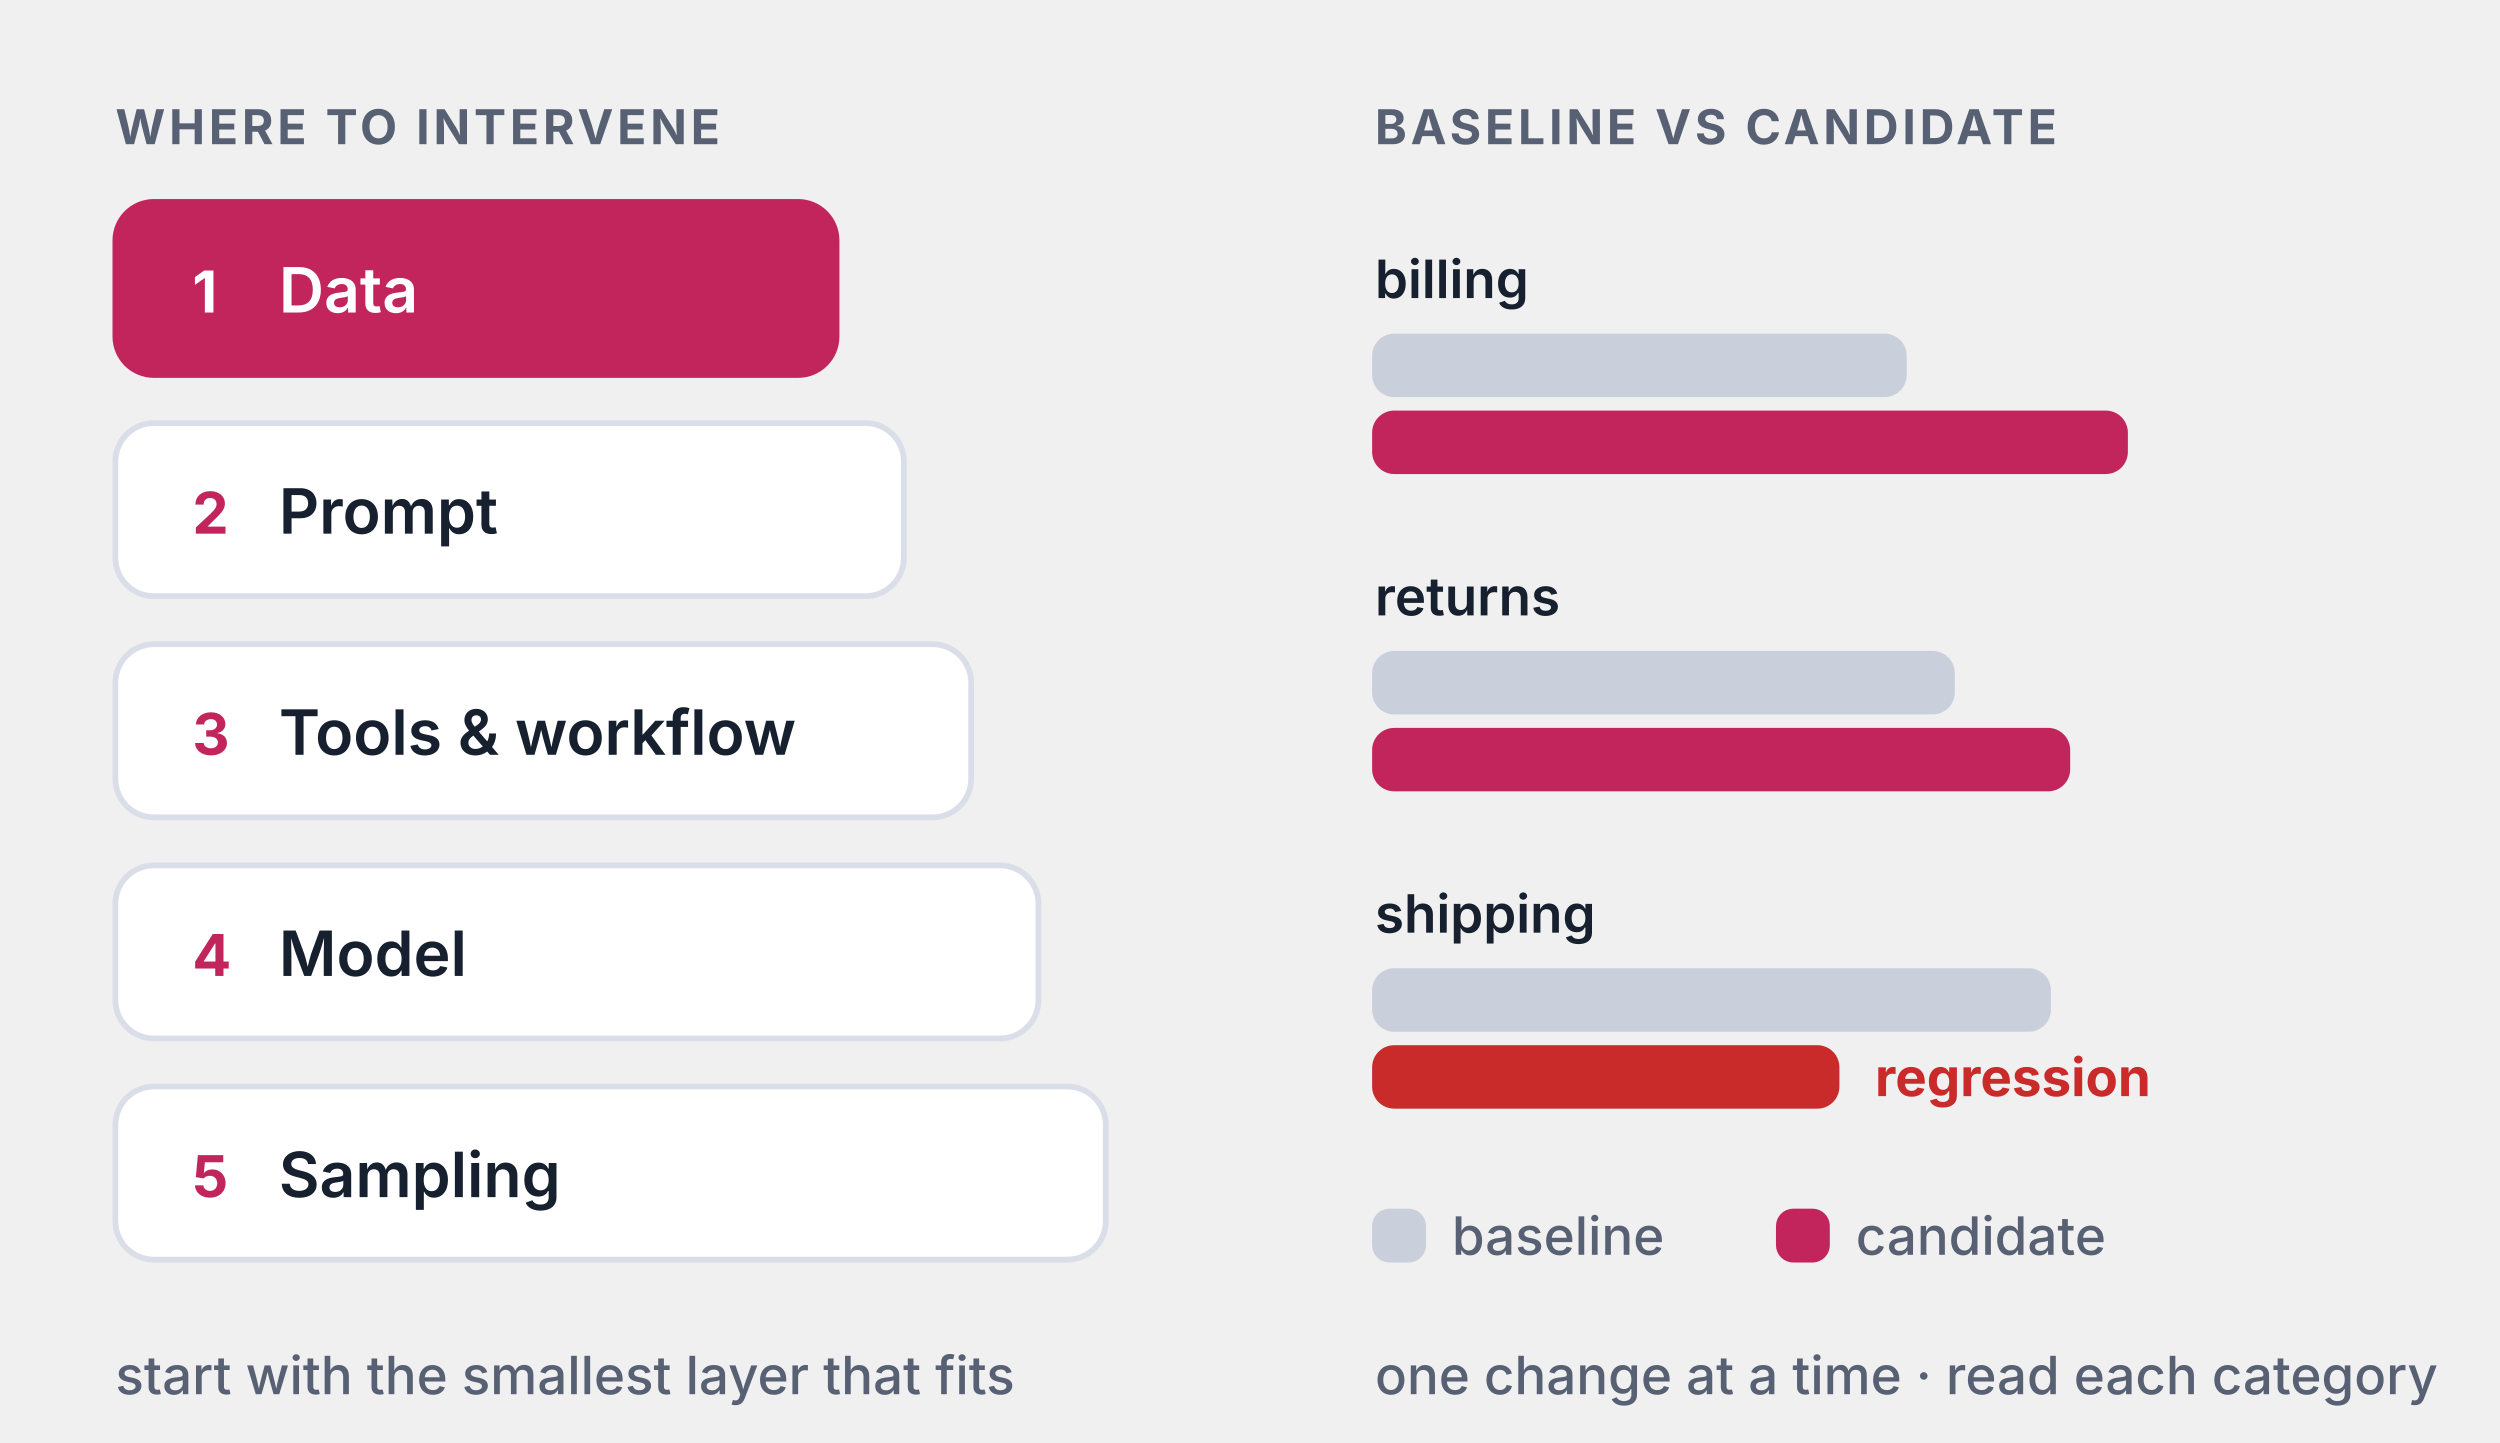
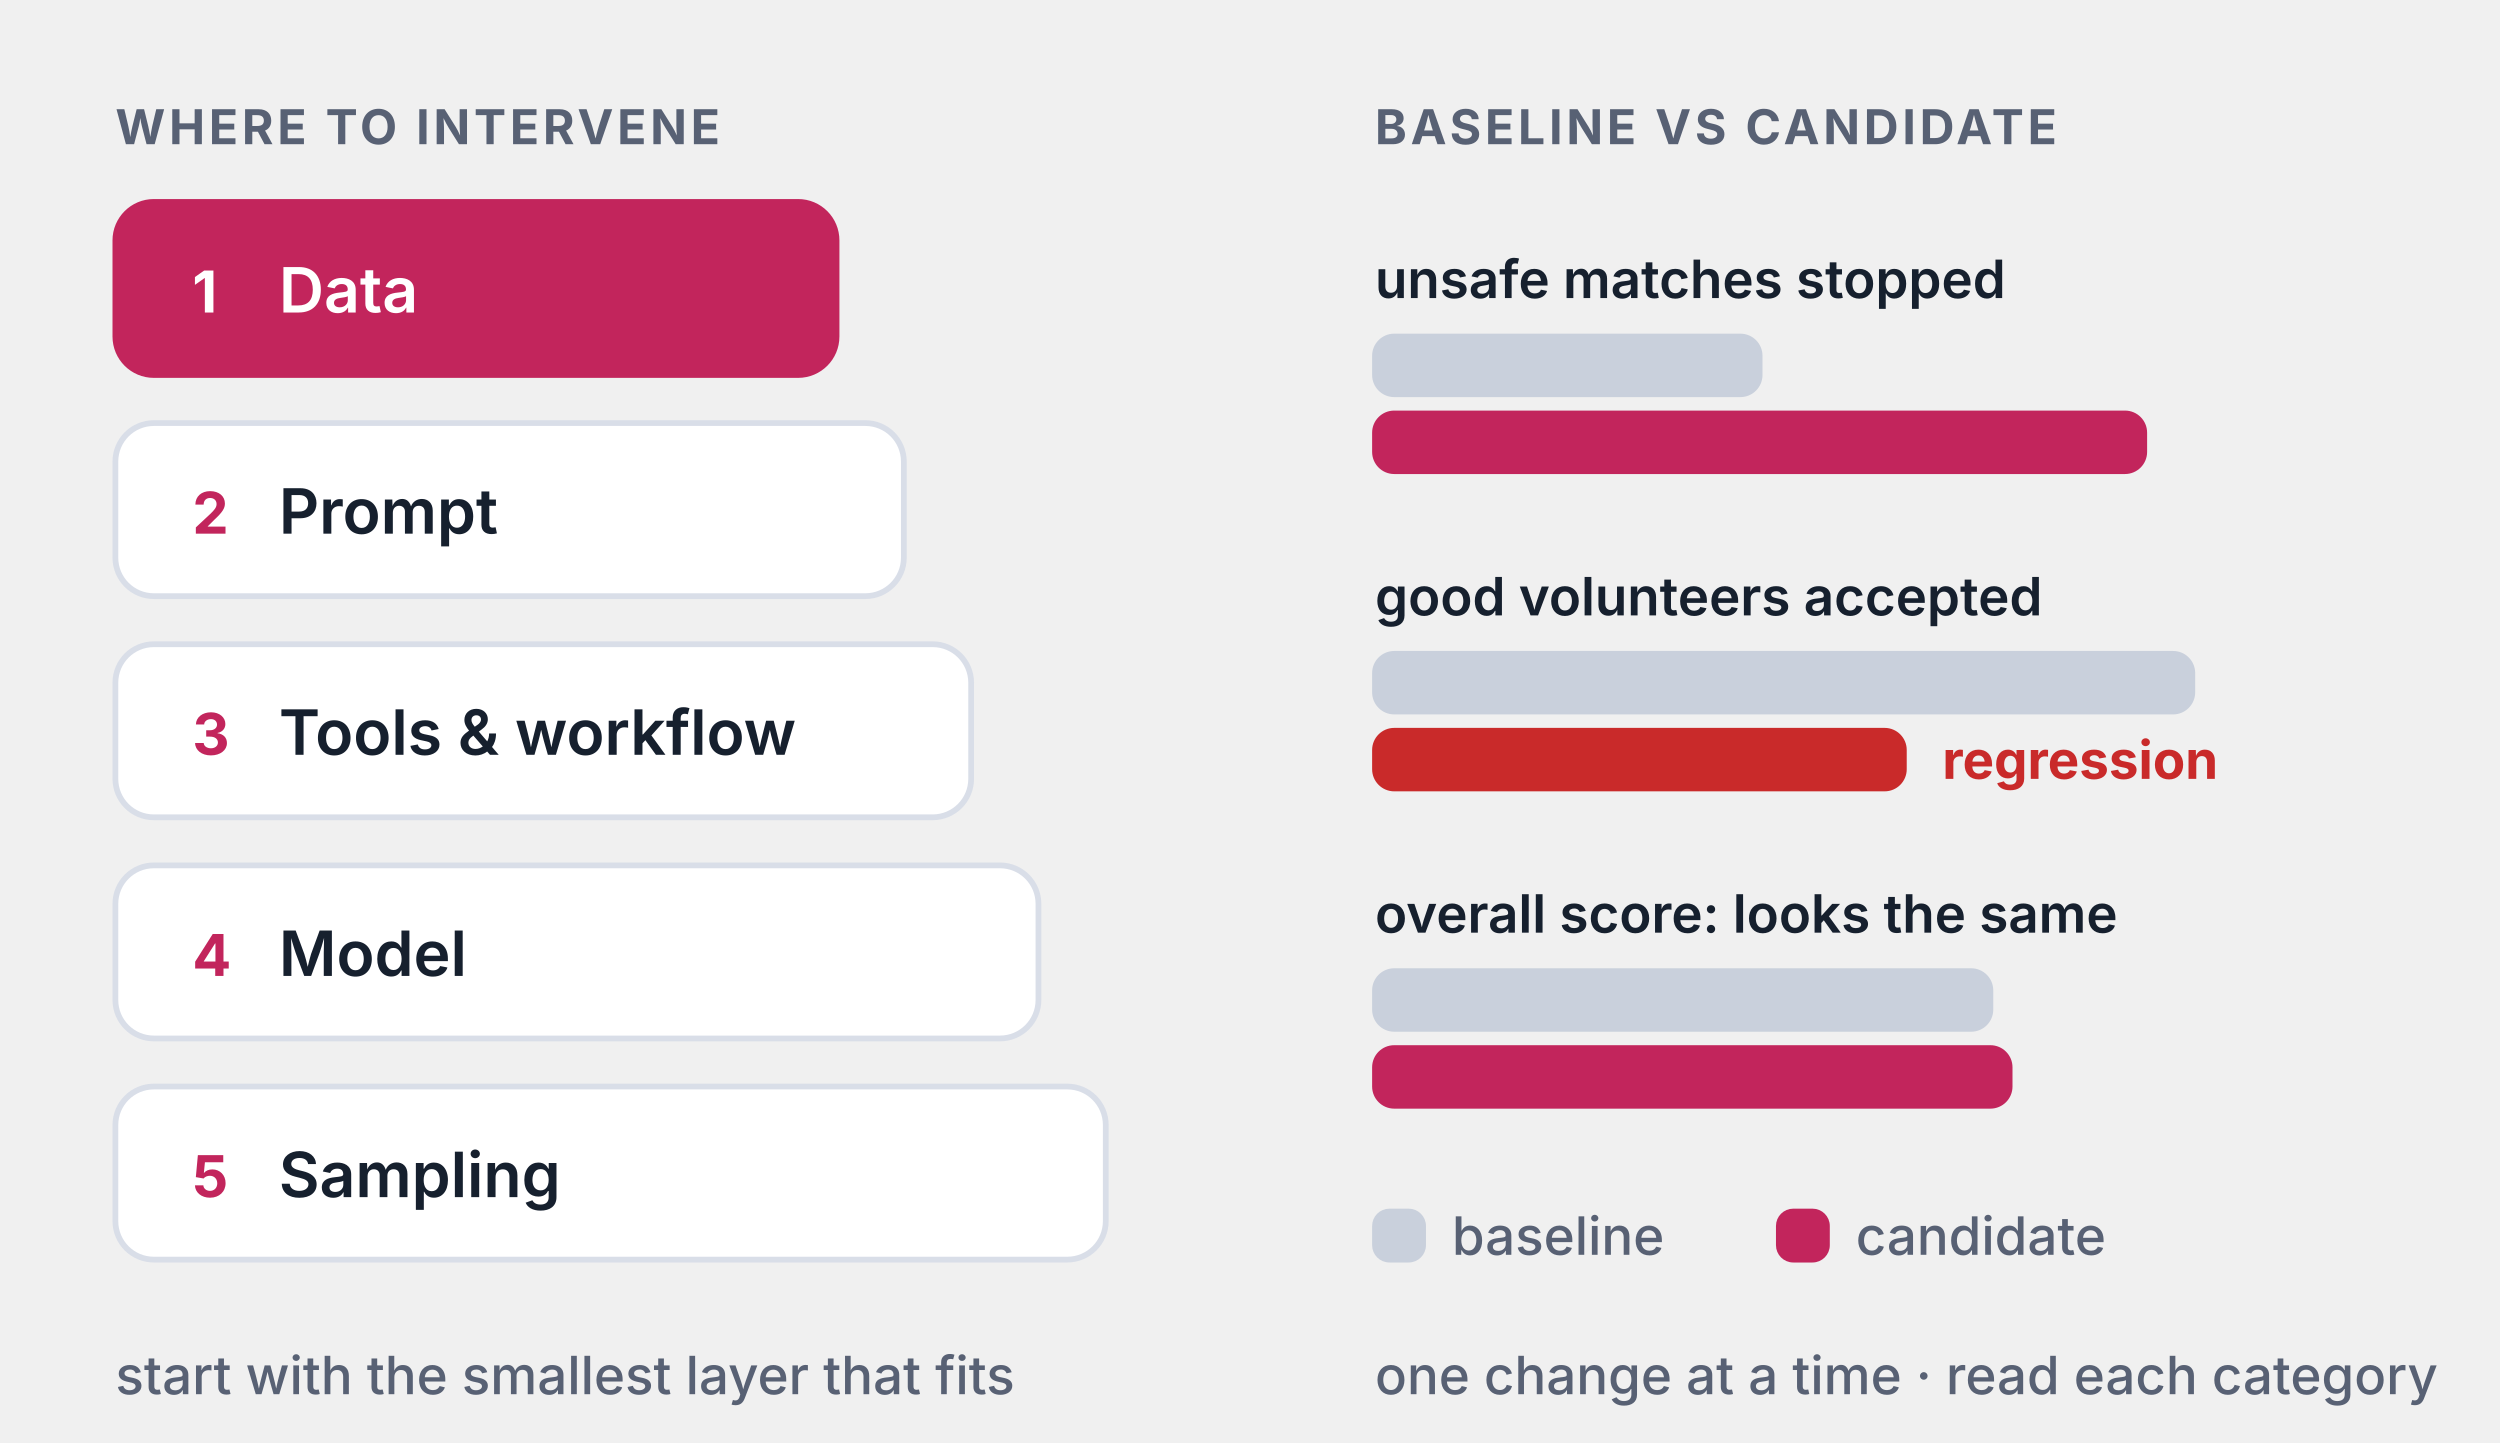
<svg xmlns="http://www.w3.org/2000/svg" width="520" height="300" viewBox="0 0 520 300" role="img" aria-label="Improvement experiments: an intervention hierarchy and a baseline versus candidate comparison by category" style="display: block; width: 100%; height: auto; background: #fdeef4">
  <text x="24" y="30" font-family="Inter, sans-serif" font-size="10" font-weight="700" fill="#586174" text-anchor="start" letter-spacing="0.08em">WHERE TO INTERVENE</text>
  <rect x="24" y="42" width="150" height="36" rx="8" fill="#c2255c" stroke="#c2255c" stroke-width="1.2" />
  <text x="40" y="65" font-family="Inter, sans-serif" font-size="12" font-weight="700" fill="#fff" text-anchor="start">1</text>
  <text x="58" y="65" font-family="Inter, sans-serif" font-size="13" font-weight="600" fill="#fff" text-anchor="start">Data</text>
  <rect x="24" y="88" width="164" height="36" rx="8" fill="#ffffff" stroke="#d9dee8" stroke-width="1.2" />
  <text x="40" y="111" font-family="Inter, sans-serif" font-size="12" font-weight="700" fill="#c2255c" text-anchor="start">2</text>
  <text x="58" y="111" font-family="Inter, sans-serif" font-size="13" font-weight="600" fill="#16202e" text-anchor="start">Prompt</text>
  <rect x="24" y="134" width="178" height="36" rx="8" fill="#ffffff" stroke="#d9dee8" stroke-width="1.2" />
  <text x="40" y="157" font-family="Inter, sans-serif" font-size="12" font-weight="700" fill="#c2255c" text-anchor="start">3</text>
  <text x="58" y="157" font-family="Inter, sans-serif" font-size="13" font-weight="600" fill="#16202e" text-anchor="start">Tools &amp; workflow</text>
  <rect x="24" y="180" width="192" height="36" rx="8" fill="#ffffff" stroke="#d9dee8" stroke-width="1.2" />
  <text x="40" y="203" font-family="Inter, sans-serif" font-size="12" font-weight="700" fill="#c2255c" text-anchor="start">4</text>
  <text x="58" y="203" font-family="Inter, sans-serif" font-size="13" font-weight="600" fill="#16202e" text-anchor="start">Model</text>
  <rect x="24" y="226" width="206" height="36" rx="8" fill="#ffffff" stroke="#d9dee8" stroke-width="1.2" />
  <text x="40" y="249" font-family="Inter, sans-serif" font-size="12" font-weight="700" fill="#c2255c" text-anchor="start">5</text>
  <text x="58" y="249" font-family="Inter, sans-serif" font-size="13" font-weight="600" fill="#16202e" text-anchor="start">Sampling</text>
  <text x="24" y="290" font-family="Inter, sans-serif" font-size="11" font-weight="500" fill="#586174" text-anchor="start">start with the smallest layer that fits</text>
  <text x="286" y="30" font-family="Inter, sans-serif" font-size="10" font-weight="700" fill="#586174" text-anchor="start" letter-spacing="0.08em">BASELINE VS CANDIDATE</text>
-   <text x="286" y="62" font-family="Inter, sans-serif" font-size="11" font-weight="600" fill="#16202e" text-anchor="start">billing</text>
-   <rect x="286" y="70" width="110" height="12" rx="4" fill="#c9d0dc" stroke="#c9d0dc" stroke-width="1.2" />
-   <rect x="286" y="86" width="156.0" height="12" rx="4" fill="#c2255c" stroke="#c2255c" stroke-width="1.2" />
-   <text x="286" y="128" font-family="Inter, sans-serif" font-size="11" font-weight="600" fill="#16202e" text-anchor="start">returns</text>
-   <rect x="286" y="136" width="120.0" height="12" rx="4" fill="#c9d0dc" stroke="#c9d0dc" stroke-width="1.2" />
-   <rect x="286" y="152" width="144.0" height="12" rx="4" fill="#c2255c" stroke="#c2255c" stroke-width="1.2" />
-   <text x="286" y="194" font-family="Inter, sans-serif" font-size="11" font-weight="600" fill="#16202e" text-anchor="start">shipping</text>
-   <rect x="286" y="202" width="140.0" height="12" rx="4" fill="#c9d0dc" stroke="#c9d0dc" stroke-width="1.2" />
-   <rect x="286" y="218" width="96.0" height="12" rx="4" fill="#c92a2a" stroke="#c92a2a" stroke-width="1.2" />
-   <text x="390.0" y="228" font-family="Inter, sans-serif" font-size="11" font-weight="700" fill="#c92a2a" text-anchor="start">regression</text>
+   <text x="286" y="62" font-family="Inter, sans-serif" font-size="11" font-weight="600" fill="#16202e" text-anchor="start">unsafe matches stopped</text>
+   <rect x="286" y="70" width="80.0" height="12" rx="4" fill="#c9d0dc" stroke="#c9d0dc" stroke-width="1.2" />
+   <rect x="286" y="86" width="160.0" height="12" rx="4" fill="#c2255c" stroke="#c2255c" stroke-width="1.2" />
+   <text x="286" y="128" font-family="Inter, sans-serif" font-size="11" font-weight="600" fill="#16202e" text-anchor="start">good volunteers accepted</text>
+   <rect x="286" y="136" width="170.0" height="12" rx="4" fill="#c9d0dc" stroke="#c9d0dc" stroke-width="1.2" />
+   <rect x="286" y="152" width="110" height="12" rx="4" fill="#c92a2a" stroke="#c92a2a" stroke-width="1.2" />
+   <text x="404.0" y="162" font-family="Inter, sans-serif" font-size="11" font-weight="700" fill="#c92a2a" text-anchor="start">regression</text>
+   <text x="286" y="194" font-family="Inter, sans-serif" font-size="11" font-weight="600" fill="#16202e" text-anchor="start">overall score: looks the same</text>
+   <rect x="286" y="202" width="128.0" height="12" rx="4" fill="#c9d0dc" stroke="#c9d0dc" stroke-width="1.2" />
+   <rect x="286" y="218" width="132.0" height="12" rx="4" fill="#c2255c" stroke="#c2255c" stroke-width="1.2" />
  <rect x="286" y="252" width="10" height="10" rx="3" fill="#c9d0dc" stroke="#c9d0dc" stroke-width="1.2" />
  <text x="302" y="261" font-family="Inter, sans-serif" font-size="11" font-weight="500" fill="#586174" text-anchor="start">baseline</text>
  <rect x="370" y="252" width="10" height="10" rx="3" fill="#c2255c" stroke="#c2255c" stroke-width="1.2" />
  <text x="386" y="261" font-family="Inter, sans-serif" font-size="11" font-weight="500" fill="#586174" text-anchor="start">candidate</text>
  <text x="286" y="290" font-family="Inter, sans-serif" font-size="11" font-weight="500" fill="#586174" text-anchor="start">one change at a time · read each category</text>
</svg>
